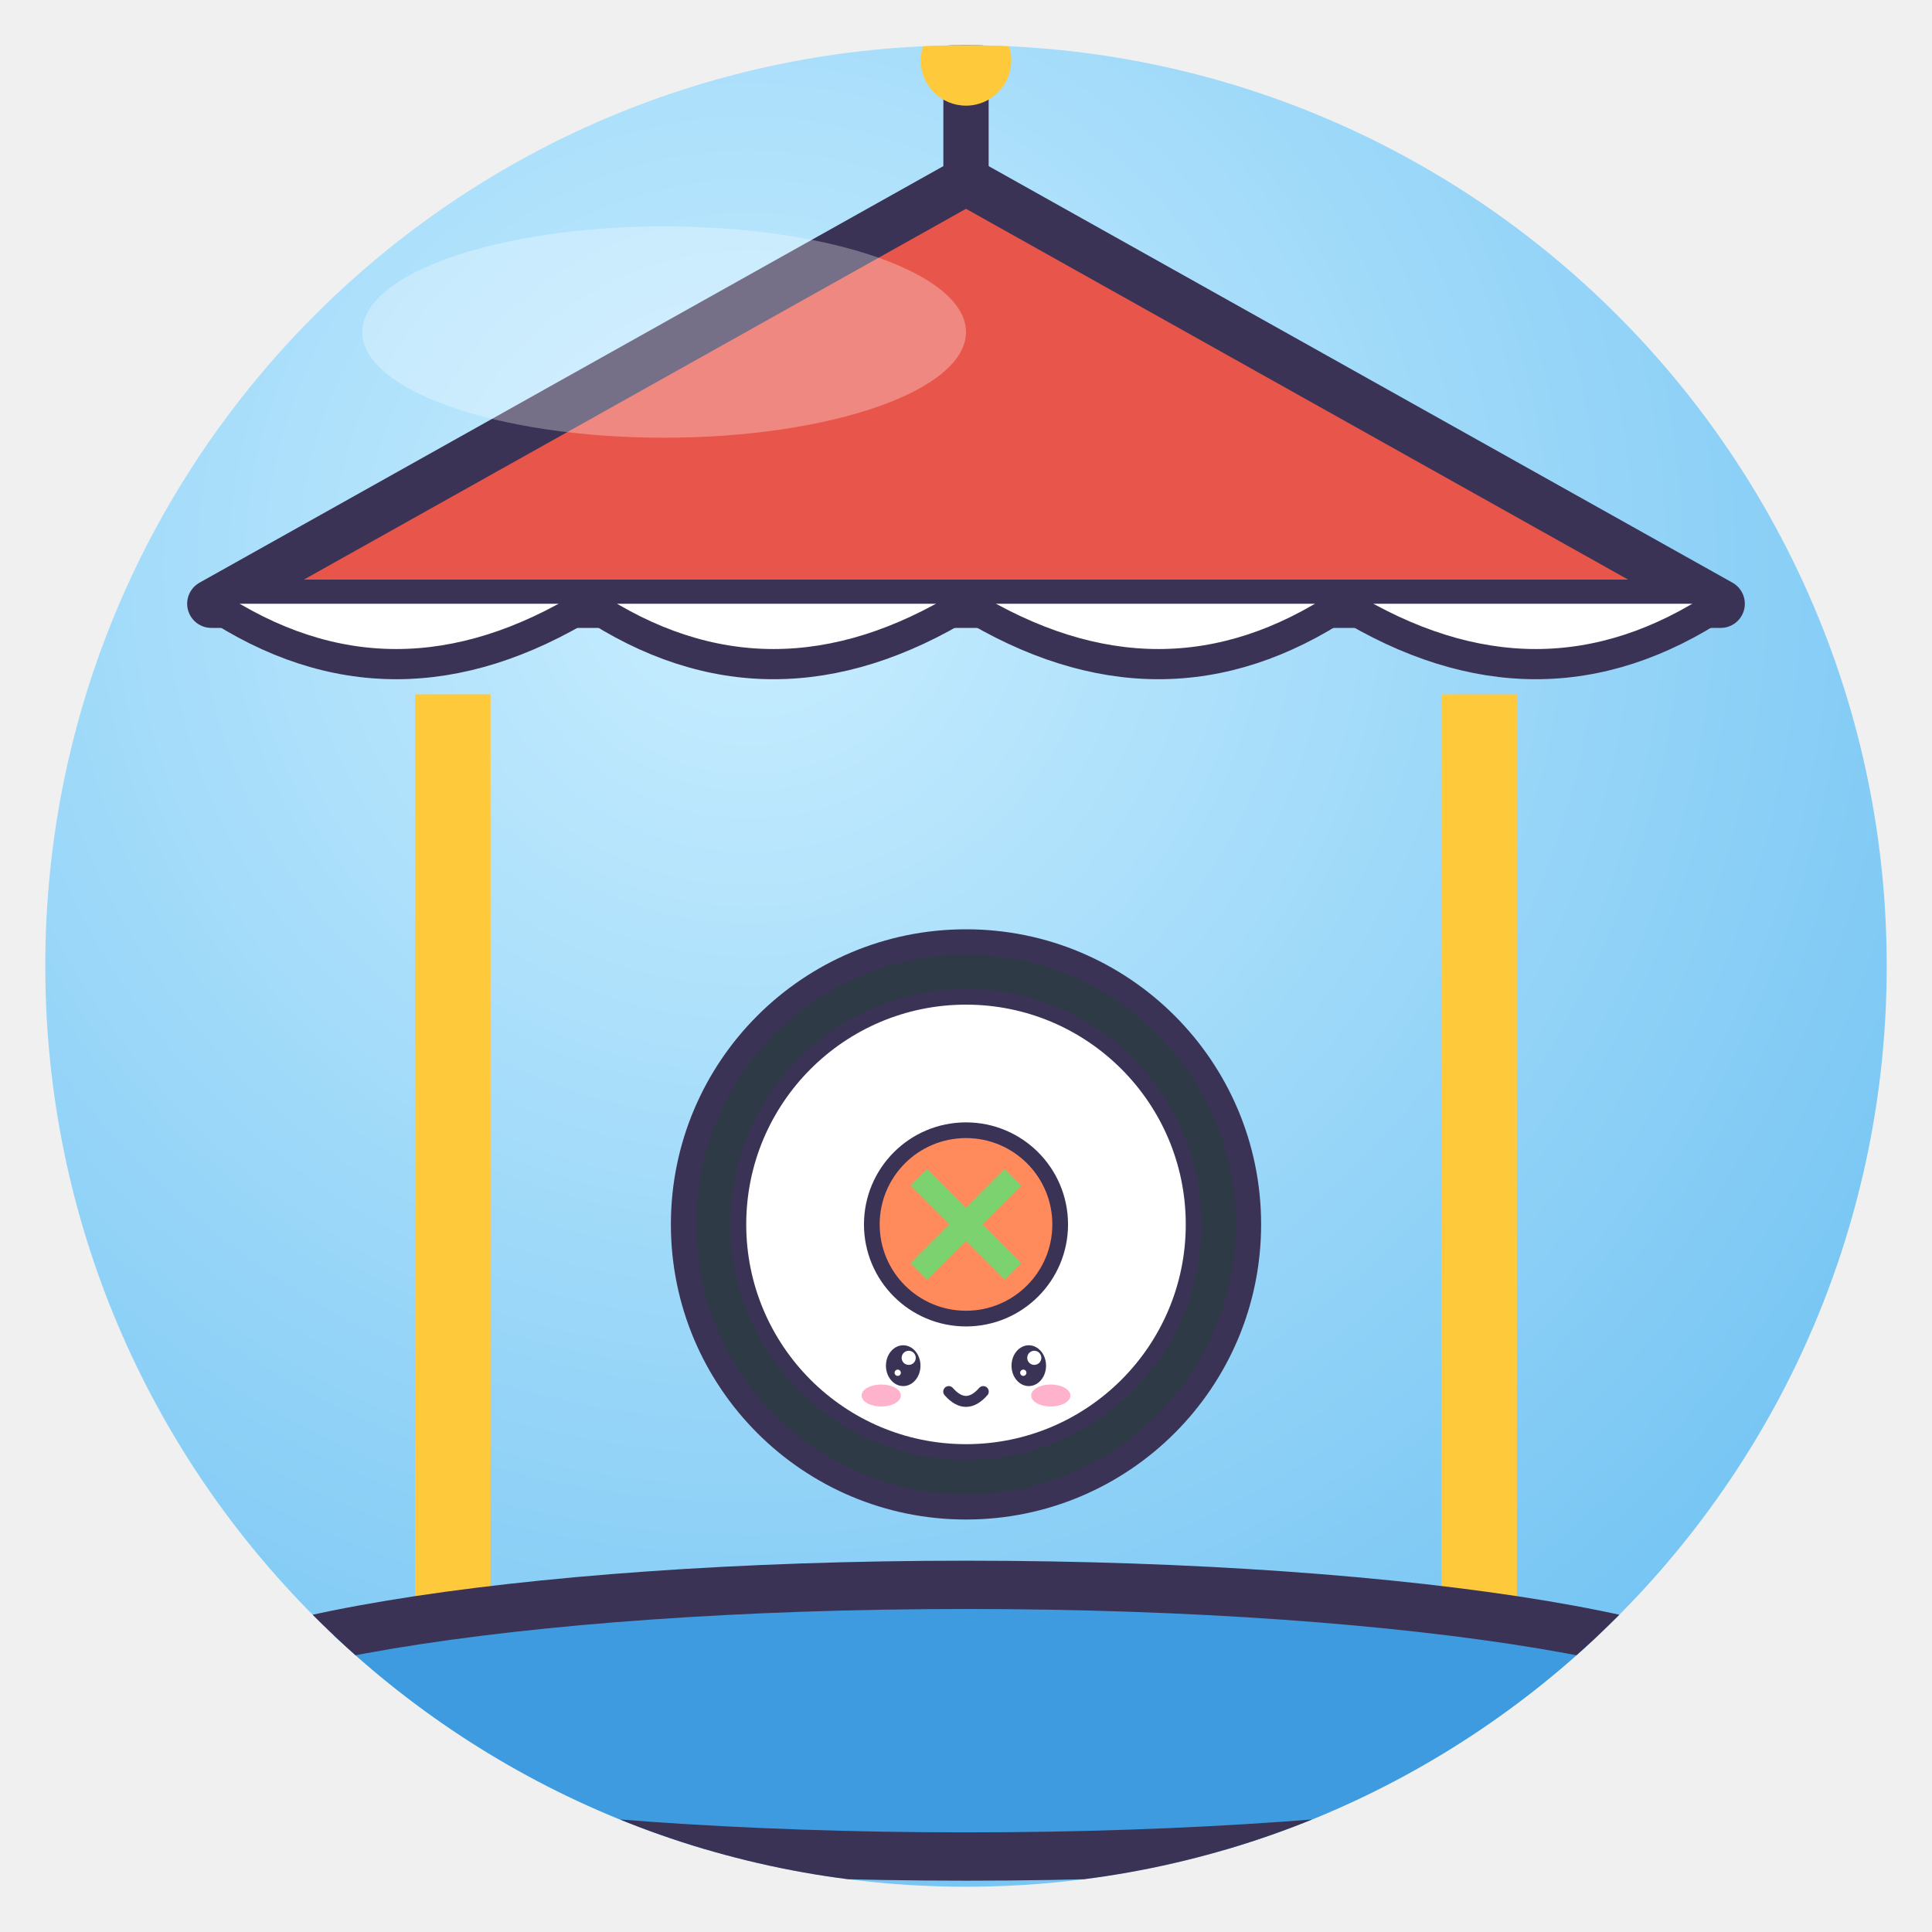
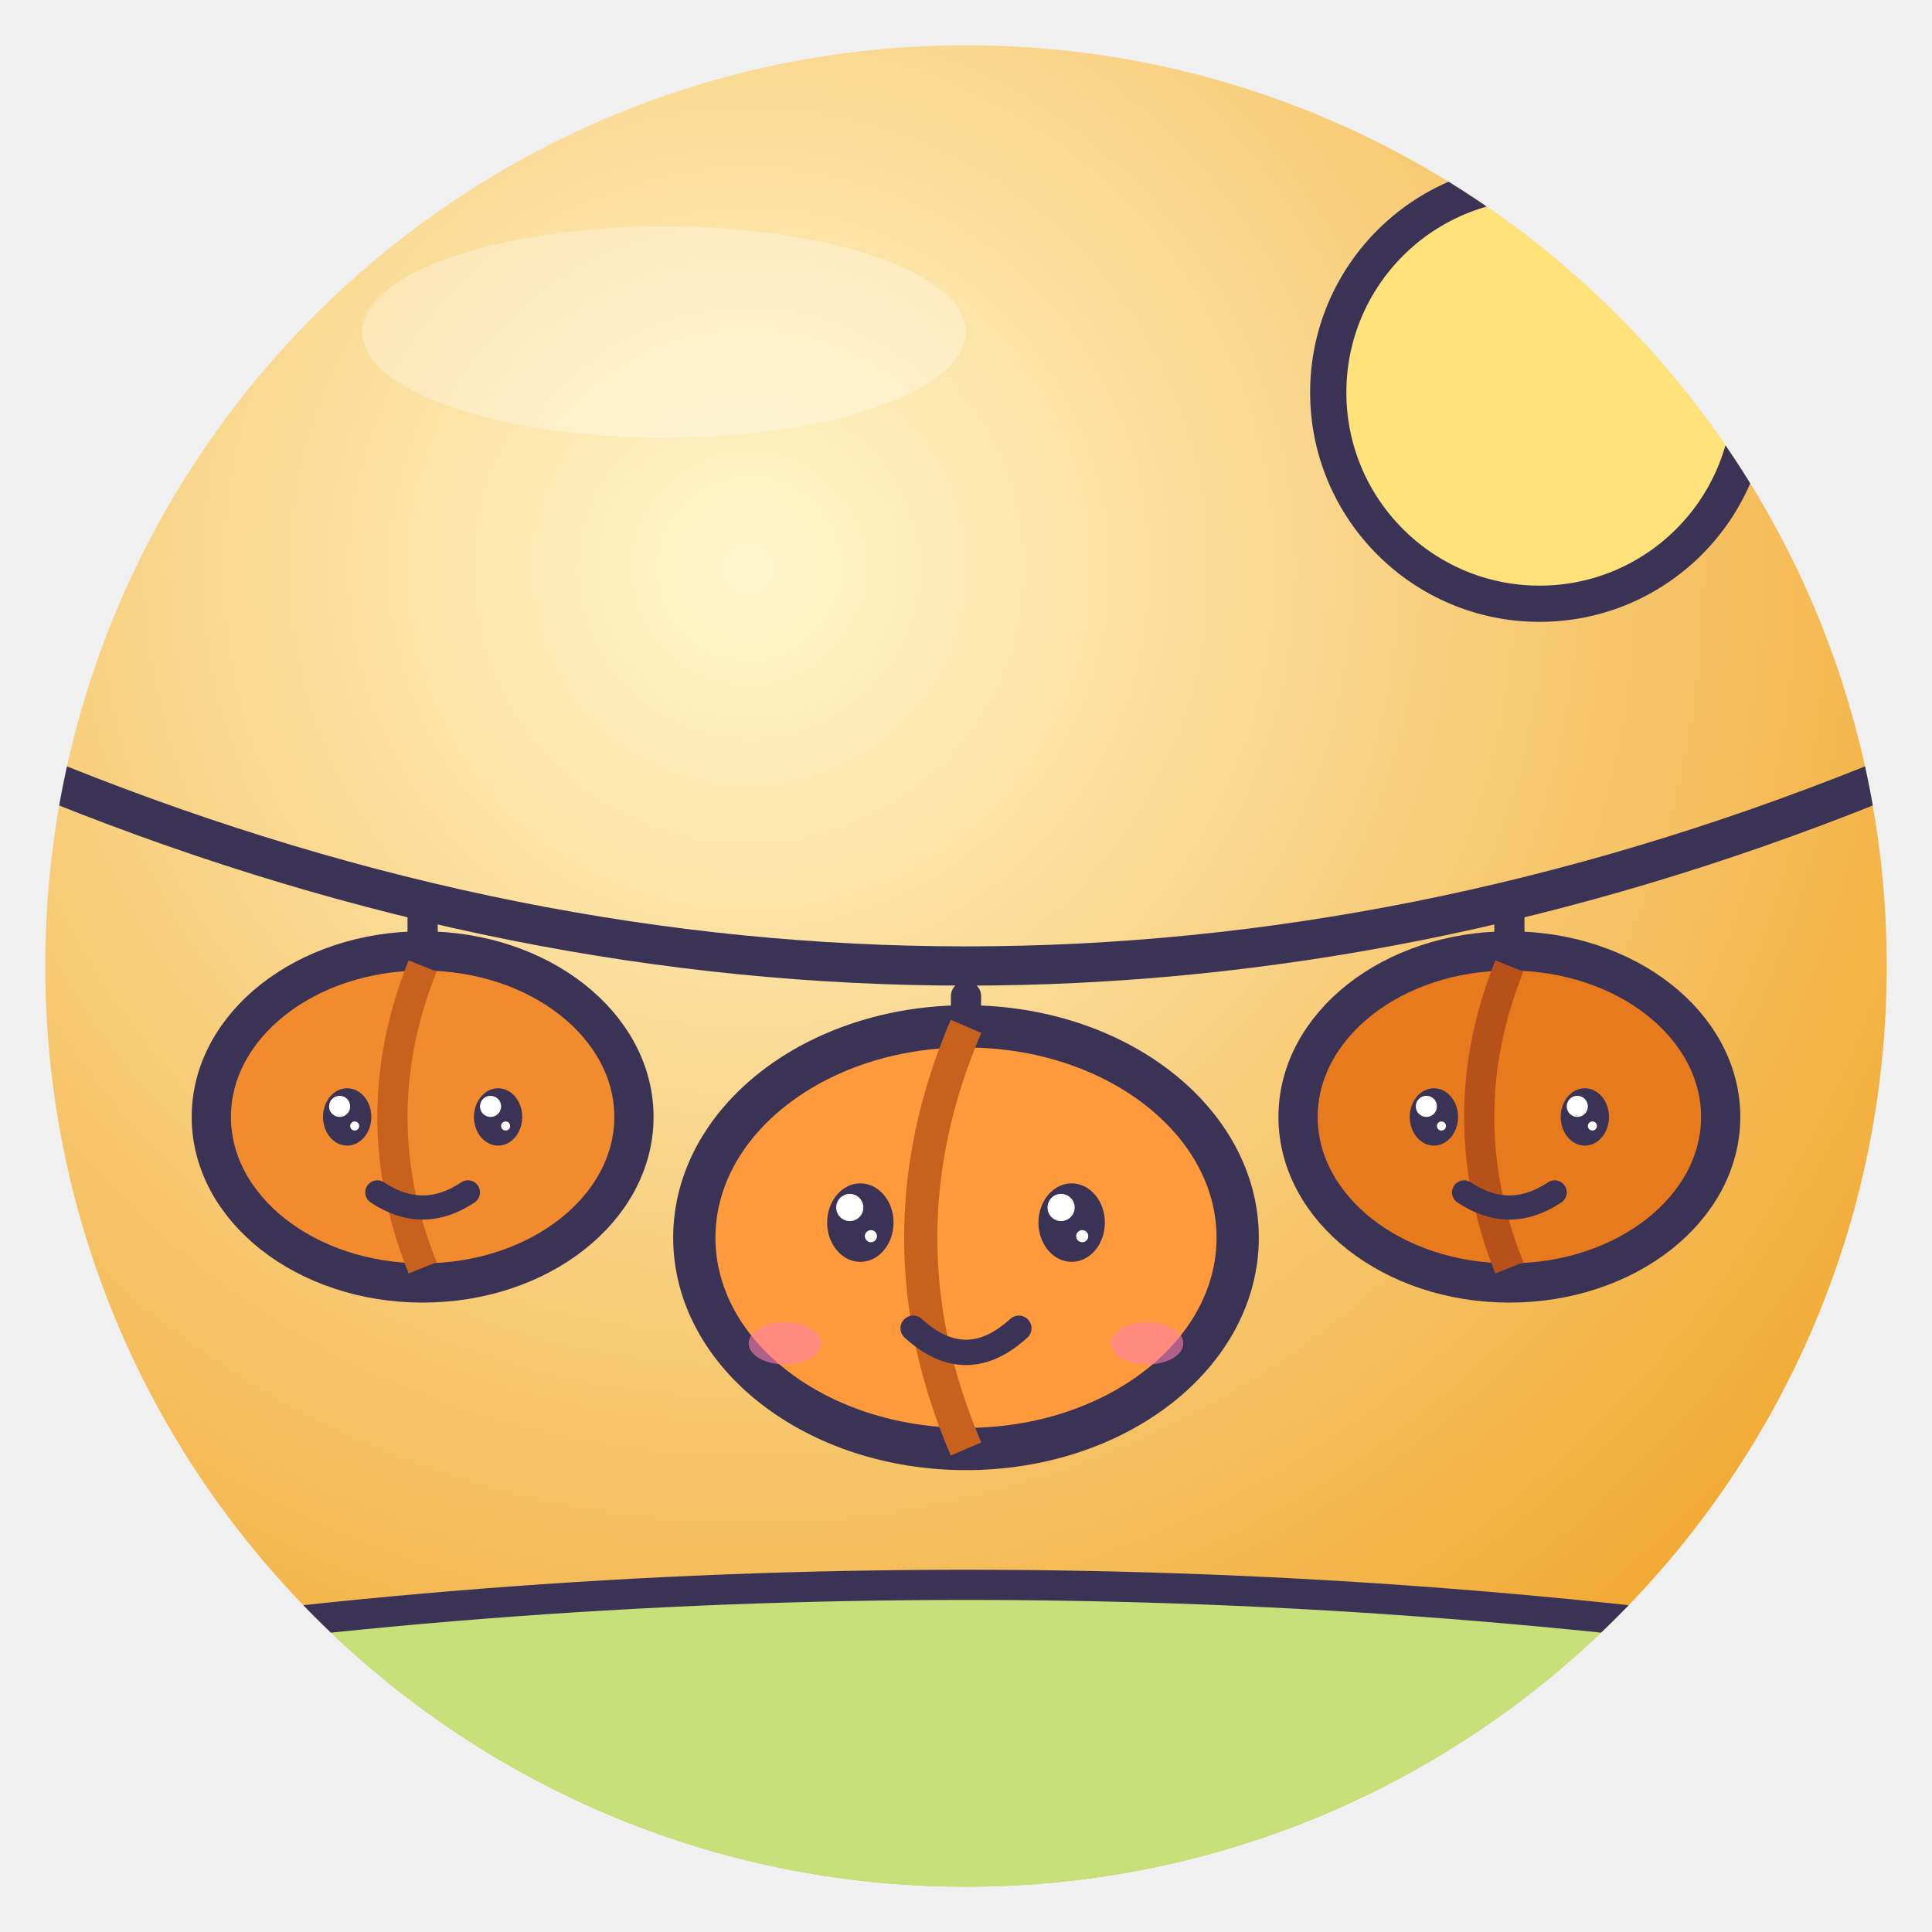
<svg xmlns="http://www.w3.org/2000/svg" viewBox="0 0 128 128" width="128" height="128">
  <defs>
    <radialGradient id="g" cx="38%" cy="28%" r="85%">
-       <stop offset="0" stop-color="#C9EEFF" />
-       <stop offset="1" stop-color="#6CC0F2" />
+       <stop offset="0" stop-color="#FFF6CC" />
+       <stop offset="1" stop-color="#F0A020" />
    </radialGradient>
    <clipPath id="c">
      <circle cx="64" cy="64" r="61" />
    </clipPath>
  </defs>
  <circle cx="64" cy="64" r="61" fill="url(#g)" />
  <g clip-path="url(#c)">
-     <path d="M14 40 L64 12 L114 40Z" fill="#E8554A" stroke="#3B3355" stroke-width="3.2" stroke-linejoin="round" stroke-linecap="round" />
-     <path d="M14 40 Q26 48 39 40 Q51 48 64 40 Q77 48 89 40 Q102 48 114 40" fill="#fff" stroke="#3B3355" stroke-linejoin="round" stroke-linecap="round" stroke-width="2" />
-     <path d="M64 12 V4" stroke="#3B3355" stroke-linejoin="round" stroke-linecap="round" stroke-width="3" />
-     <circle cx="64" cy="4" r="3" fill="#FFC93C" />
-     <path d="M30 46 V110 M98 46 V110" stroke="#FFC93C" stroke-width="5" />
-     <ellipse cx="64" cy="114" rx="54" ry="9" fill="#3E9BE0" stroke="#3B3355" stroke-width="3.2" stroke-linejoin="round" stroke-linecap="round" />
-     <g transform="translate(64 78) rotate(0) scale(-0.52 0.52) translate(-64 -64)">
-       <circle cx="64" cy="70" r="36" fill="#2E3A46" stroke="#3B3355" stroke-width="3.2" stroke-linejoin="round" stroke-linecap="round" />
-       <circle cx="64" cy="70" r="29" fill="#fff" stroke="#3B3355" stroke-linejoin="round" stroke-linecap="round" stroke-width="2" />
-       <circle cx="64" cy="70" r="12" fill="#FF8A5C" stroke="#3B3355" stroke-linejoin="round" stroke-linecap="round" stroke-width="2" />
-       <path d="M58 64 L70 76 M70 64 L58 76" stroke="#7CD26E" stroke-width="3" />
-       <ellipse cx="56" cy="88" rx="2.2" ry="2.6" fill="#3B3355" />
-       <circle cx="55.3" cy="87.0" r="0.9" fill="#fff" />
-       <circle cx="56.7" cy="88.9" r="0.4" fill="#fff" />
-       <ellipse cx="72" cy="88" rx="2.2" ry="2.6" fill="#3B3355" />
-       <circle cx="71.3" cy="87.0" r="0.9" fill="#fff" />
-       <circle cx="72.7" cy="88.9" r="0.4" fill="#fff" />
-       <ellipse cx="53.2" cy="91.8" rx="2.5" ry="1.4" fill="#FF7FA8" opacity=".6" />
-       <ellipse cx="74.8" cy="91.8" rx="2.5" ry="1.4" fill="#FF7FA8" opacity=".6" />
-       <path d="M61.8 91.3 Q64 93.8 66.2 91.3" fill="none" stroke="#3B3355" stroke-linejoin="round" stroke-linecap="round" stroke-width="1.4" />
-     </g>
+     <circle cx="102" cy="26" r="14" fill="#FFE27A" stroke="#3B3355" stroke-linejoin="round" stroke-linecap="round" stroke-width="2.4" />
+     <path d="M102 6 v-6 M120 26 h6 M116 12 l4 -4" stroke="#fff" stroke-width="3" stroke-linecap="round" />
+     <path d="M4 52 Q64 76 124 52" fill="none" stroke="#3B3355" stroke-linejoin="round" stroke-linecap="round" stroke-width="2.6" />
+     <path d="M28 60 V64 M64 66 V70 M100 60 V64" stroke="#3B3355" stroke-linejoin="round" stroke-linecap="round" stroke-width="2" />
+     <ellipse cx="28" cy="74" rx="14" ry="11" fill="#F28A2E" stroke="#3B3355" stroke-linejoin="round" stroke-linecap="round" stroke-width="2.6" />
+     <path d="M28 64 Q24 74 28 84" fill="none" stroke="#C8601E" stroke-width="2" />
+     <ellipse cx="23" cy="74" rx="1.6" ry="1.9" fill="#3B3355" />
+     <circle cx="22.5" cy="73.3" r="0.7" fill="#fff" />
+     <circle cx="23.5" cy="74.6" r="0.3" fill="#fff" />
+     <ellipse cx="33" cy="74" rx="1.6" ry="1.9" fill="#3B3355" />
+     <circle cx="32.5" cy="73.3" r="0.7" fill="#fff" />
+     <circle cx="33.5" cy="74.6" r="0.3" fill="#fff" />
+     <path d="M25 79 Q28 81 31 79" fill="none" stroke="#3B3355" stroke-linejoin="round" stroke-linecap="round" stroke-width="1.6" />
+     <ellipse cx="64" cy="82" rx="18" ry="14" fill="#FF9A3C" stroke="#3B3355" stroke-linejoin="round" stroke-linecap="round" stroke-width="2.8" />
+     <path d="M64 68 Q58 82 64 96" fill="none" stroke="#C8601E" stroke-width="2.2" />
+     <ellipse cx="57" cy="81" rx="2.2" ry="2.6" fill="#3B3355" />
+     <circle cx="56.3" cy="80.0" r="0.9" fill="#fff" />
+     <circle cx="57.7" cy="81.9" r="0.4" fill="#fff" />
+     <ellipse cx="71" cy="81" rx="2.2" ry="2.6" fill="#3B3355" />
+     <circle cx="70.3" cy="80.0" r="0.9" fill="#fff" />
+     <circle cx="71.7" cy="81.9" r="0.4" fill="#fff" />
+     <path d="M60.5 88 Q64 91.2 67.5 88" fill="none" stroke="#3B3355" stroke-linejoin="round" stroke-linecap="round" stroke-width="1.68" />
+     <ellipse cx="52" cy="89" rx="2.4" ry="1.4" fill="#FF7FA8" opacity=".6" />
+     <ellipse cx="76" cy="89" rx="2.4" ry="1.4" fill="#FF7FA8" opacity=".6" />
+     <ellipse cx="100" cy="74" rx="14" ry="11" fill="#E87A1E" stroke="#3B3355" stroke-linejoin="round" stroke-linecap="round" stroke-width="2.6" />
+     <path d="M100 64 Q96 74 100 84" fill="none" stroke="#B8501A" stroke-width="2" />
+     <ellipse cx="95" cy="74" rx="1.6" ry="1.9" fill="#3B3355" />
+     <circle cx="94.5" cy="73.3" r="0.7" fill="#fff" />
+     <circle cx="95.5" cy="74.6" r="0.3" fill="#fff" />
+     <ellipse cx="105" cy="74" rx="1.6" ry="1.9" fill="#3B3355" />
+     <circle cx="104.5" cy="73.3" r="0.7" fill="#fff" />
+     <circle cx="105.5" cy="74.6" r="0.3" fill="#fff" />
+     <path d="M97 79 Q100 81 103 79" fill="none" stroke="#3B3355" stroke-linejoin="round" stroke-linecap="round" stroke-width="1.6" />
+     <path d="M0 110 Q64 100 128 110 V128 H0Z" fill="#C8E07A" stroke="#3B3355" stroke-linejoin="round" stroke-linecap="round" stroke-width="2" />
  </g>
  <ellipse cx="44" cy="22" rx="20" ry="7" fill="#fff" opacity=".3" />
</svg>
